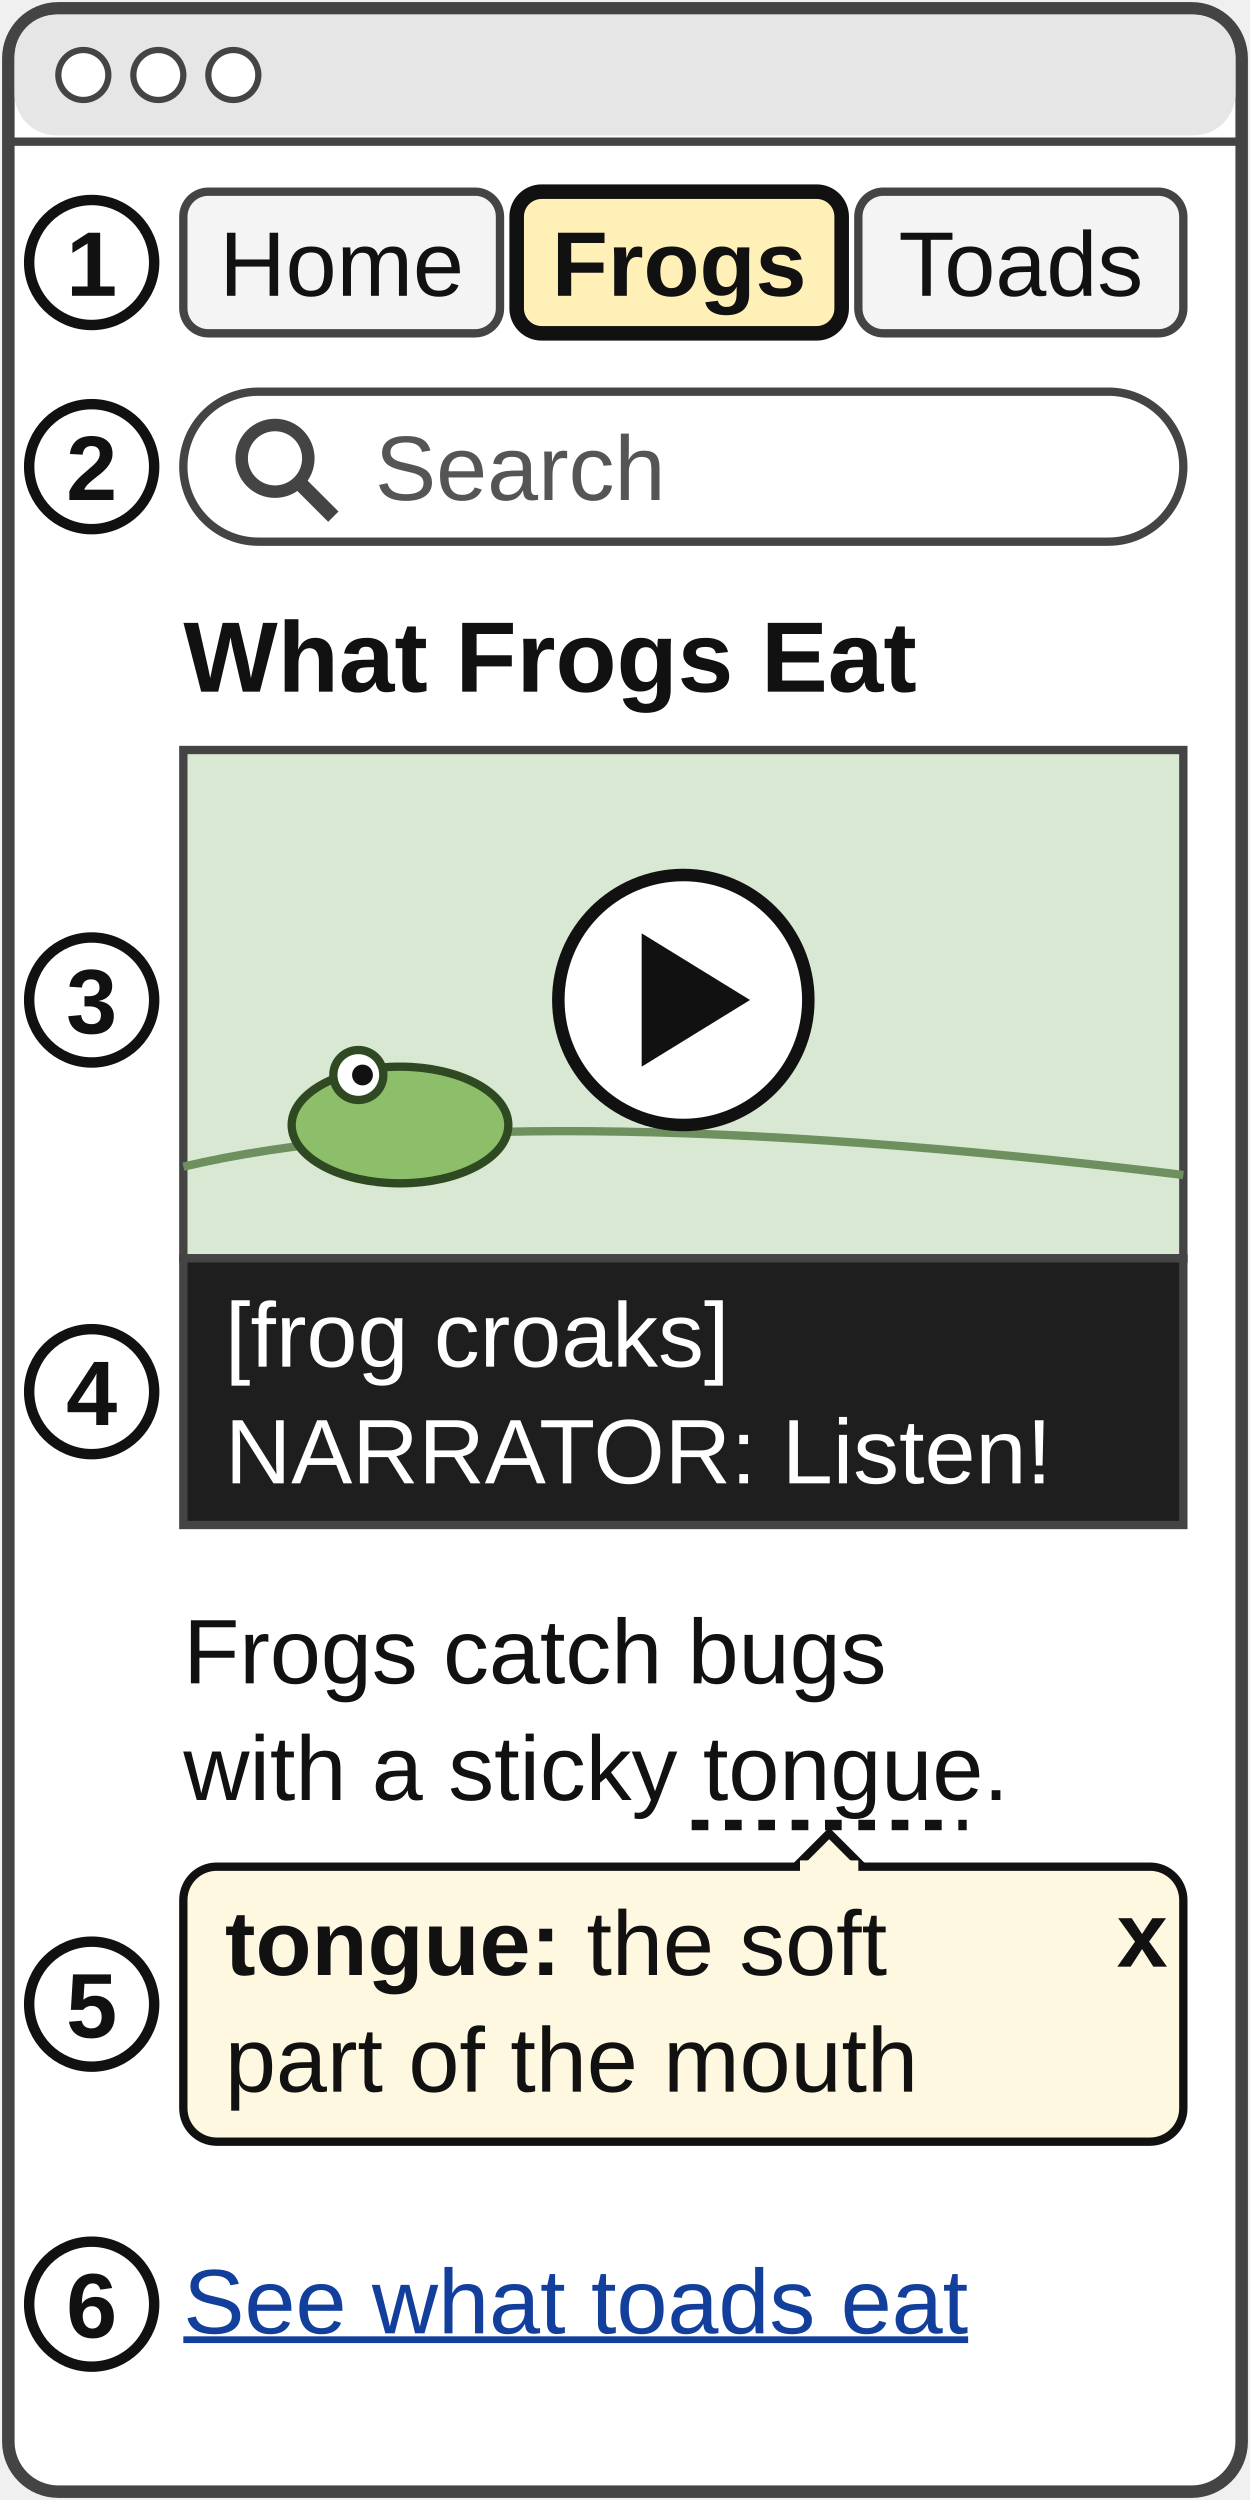
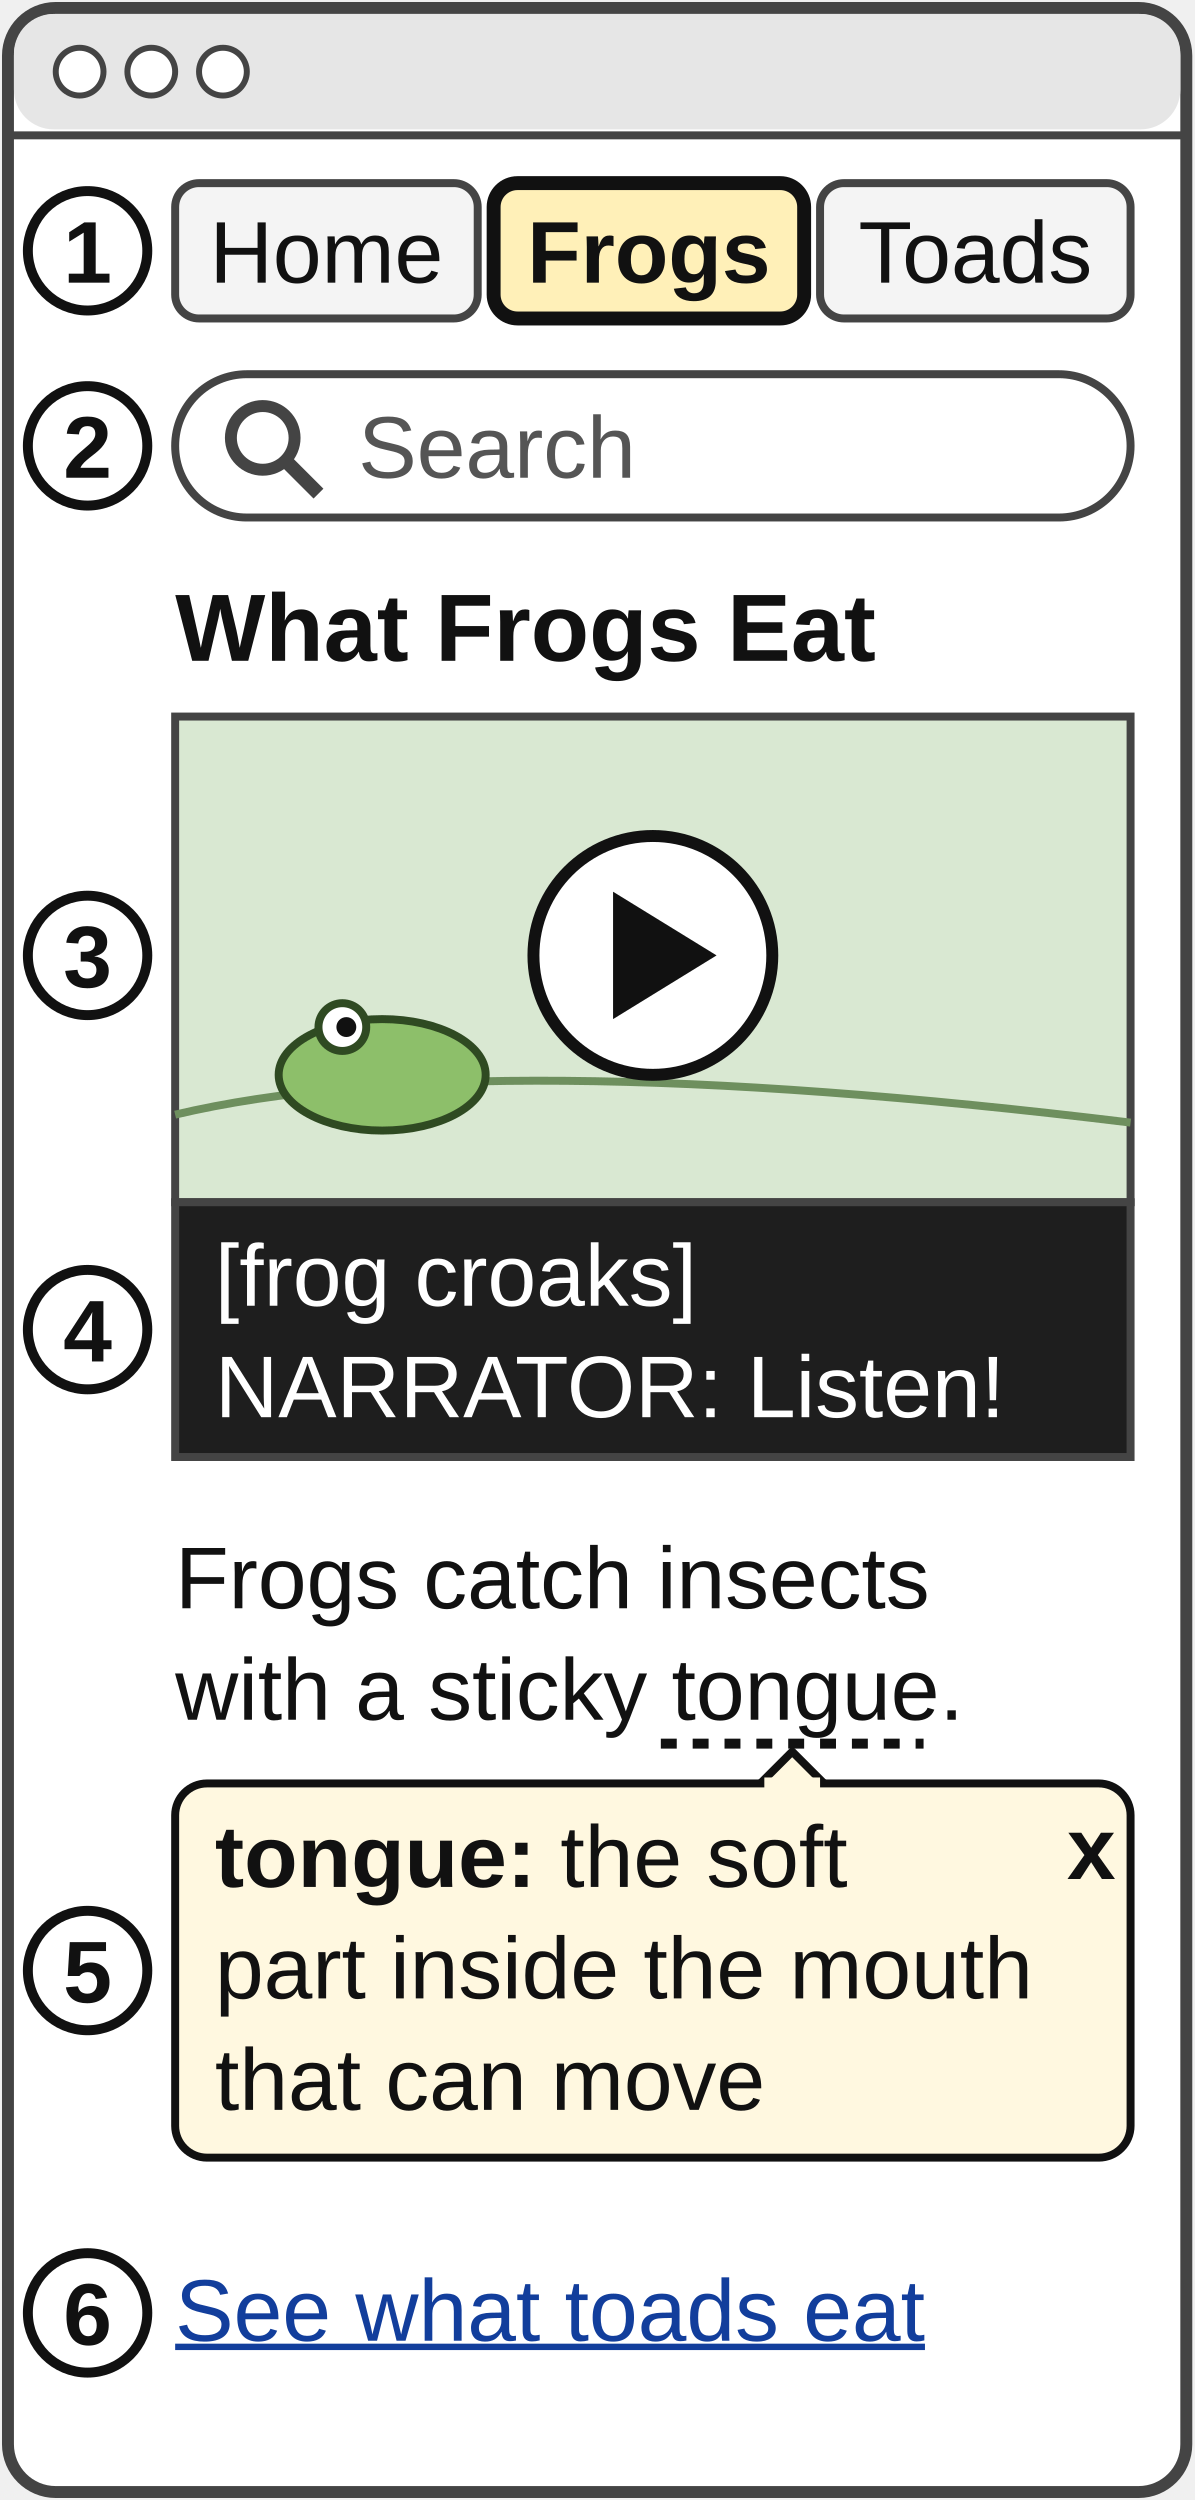
- <svg xmlns="http://www.w3.org/2000/svg" viewBox="0 0 300 600" role="img" aria-labelledby="t">
-   <rect x="2" y="2" width="296" height="596" rx="12" fill="#FFFFFF" stroke="#444" stroke-width="3" />
+ <svg xmlns="http://www.w3.org/2000/svg" viewBox="0 0 300 628" role="img" aria-labelledby="t">
+   <rect x="2" y="2" width="296" height="624" rx="12" fill="#FFFFFF" stroke="#444" stroke-width="3" />
  <path d="M2 34 H298" stroke="#444" stroke-width="2" />
  <rect x="3.5" y="3.5" width="293" height="29" rx="10" fill="#E6E6E6" />
  <g fill="#FFFFFF" stroke="#444" stroke-width="1.5">
    <circle cx="20" cy="18" r="6" />
    <circle cx="38" cy="18" r="6" />
    <circle cx="56" cy="18" r="6" />
  </g>
  <g font-family="Arial, Helvetica, sans-serif" font-size="22" fill="#111">
    <rect x="44" y="46" width="76" height="34" rx="6" fill="#F4F4F4" stroke="#444" stroke-width="2" />
    <text x="82" y="71" text-anchor="middle">Home</text>
    <rect x="124" y="46" width="78" height="34" rx="6" fill="#FFF0B8" stroke="#111" stroke-width="3.5" />
    <text x="163" y="71" text-anchor="middle" font-weight="bold">Frogs</text>
    <rect x="206" y="46" width="78" height="34" rx="6" fill="#F4F4F4" stroke="#444" stroke-width="2" />
    <text x="245" y="71" text-anchor="middle">Toads</text>
    <rect x="44" y="94" width="240" height="36" rx="18" fill="#FFFFFF" stroke="#444" stroke-width="2" />
    <circle cx="66" cy="110" r="8" fill="none" stroke="#444" stroke-width="3" />
    <path d="M72 116 L80 124" stroke="#444" stroke-width="3.5" />
    <text x="90" y="120" fill="#555">Search</text>
    <text x="44" y="166" font-size="24" font-weight="bold">What Frogs Eat</text>
    <rect x="44" y="180" width="240" height="122" fill="#D9E8D2" stroke="#444" stroke-width="2" />
    <path d="M44 280 Q120 262 284 282" fill="none" stroke="#6E8F5E" stroke-width="2" />
    <ellipse cx="96" cy="270" rx="26" ry="14" fill="#8DBF6A" stroke="#2F4A22" stroke-width="2" />
    <circle cx="86" cy="258" r="6" fill="#FFFFFF" stroke="#2F4A22" stroke-width="2" />
    <circle cx="87" cy="258" r="2.5" fill="#111" />
    <circle cx="164" cy="240" r="30" fill="#FFFFFF" stroke="#111" stroke-width="3" />
    <path d="M154 224 L154 256 L180 240 Z" fill="#111" />
    <rect x="44" y="302" width="240" height="64" fill="#1E1E1E" stroke="#444" stroke-width="2" />
    <text x="54" y="328" fill="#FFFFFF">[frog croaks]</text>
    <text x="54" y="356" fill="#FFFFFF">NARRATOR: Listen!</text>
-     <text x="44" y="404">Frogs catch bugs</text>
+     <text x="44" y="404">Frogs catch insects</text>
    <text x="44" y="432">with a sticky tongue.</text>
    <path d="M166 438 H232" stroke="#111" stroke-width="2.5" stroke-dasharray="4 4" />
    <path d="M191 448 L199 440 L207 448" fill="#FFF8E0" stroke="#111" stroke-width="2" />
-     <rect x="44" y="448" width="240" height="66" rx="8" fill="#FFF8E0" stroke="#111" stroke-width="2" />
+     <rect x="44" y="448" width="240" height="94" rx="8" fill="#FFF8E0" stroke="#111" stroke-width="2" />
    <path d="M192 448 H206" stroke="#FFF8E0" stroke-width="3" />
    <text x="54" y="474">
      <tspan font-weight="bold">tongue:</tspan> the soft</text>
-     <text x="54" y="502">part of the mouth</text>
+     <text x="54" y="502">part inside the mouth</text>
+     <text x="54" y="530">that can move</text>
    <text x="268" y="472" font-weight="bold">x</text>
-     <text x="44" y="560" fill="#123E9C" text-decoration="underline">See what toads eat</text>
+     <text x="44" y="588" fill="#123E9C" text-decoration="underline">See what toads eat</text>
    <g font-weight="bold" text-anchor="middle">
      <circle cx="22" cy="63" r="15" fill="#FFFFFF" stroke="#111" stroke-width="2.5" />
      <text x="22" y="71">1</text>
      <circle cx="22" cy="112" r="15" fill="#FFFFFF" stroke="#111" stroke-width="2.5" />
      <text x="22" y="120">2</text>
      <circle cx="22" cy="240" r="15" fill="#FFFFFF" stroke="#111" stroke-width="2.5" />
      <text x="22" y="248">3</text>
      <circle cx="22" cy="334" r="15" fill="#FFFFFF" stroke="#111" stroke-width="2.5" />
      <text x="22" y="342">4</text>
-       <circle cx="22" cy="481" r="15" fill="#FFFFFF" stroke="#111" stroke-width="2.5" />
-       <text x="22" y="489">5</text>
-       <circle cx="22" cy="553" r="15" fill="#FFFFFF" stroke="#111" stroke-width="2.5" />
-       <text x="22" y="561">6</text>
+       <circle cx="22" cy="495" r="15" fill="#FFFFFF" stroke="#111" stroke-width="2.5" />
+       <text x="22" y="503">5</text>
+       <circle cx="22" cy="581" r="15" fill="#FFFFFF" stroke="#111" stroke-width="2.5" />
+       <text x="22" y="589">6</text>
    </g>
  </g>
</svg>
